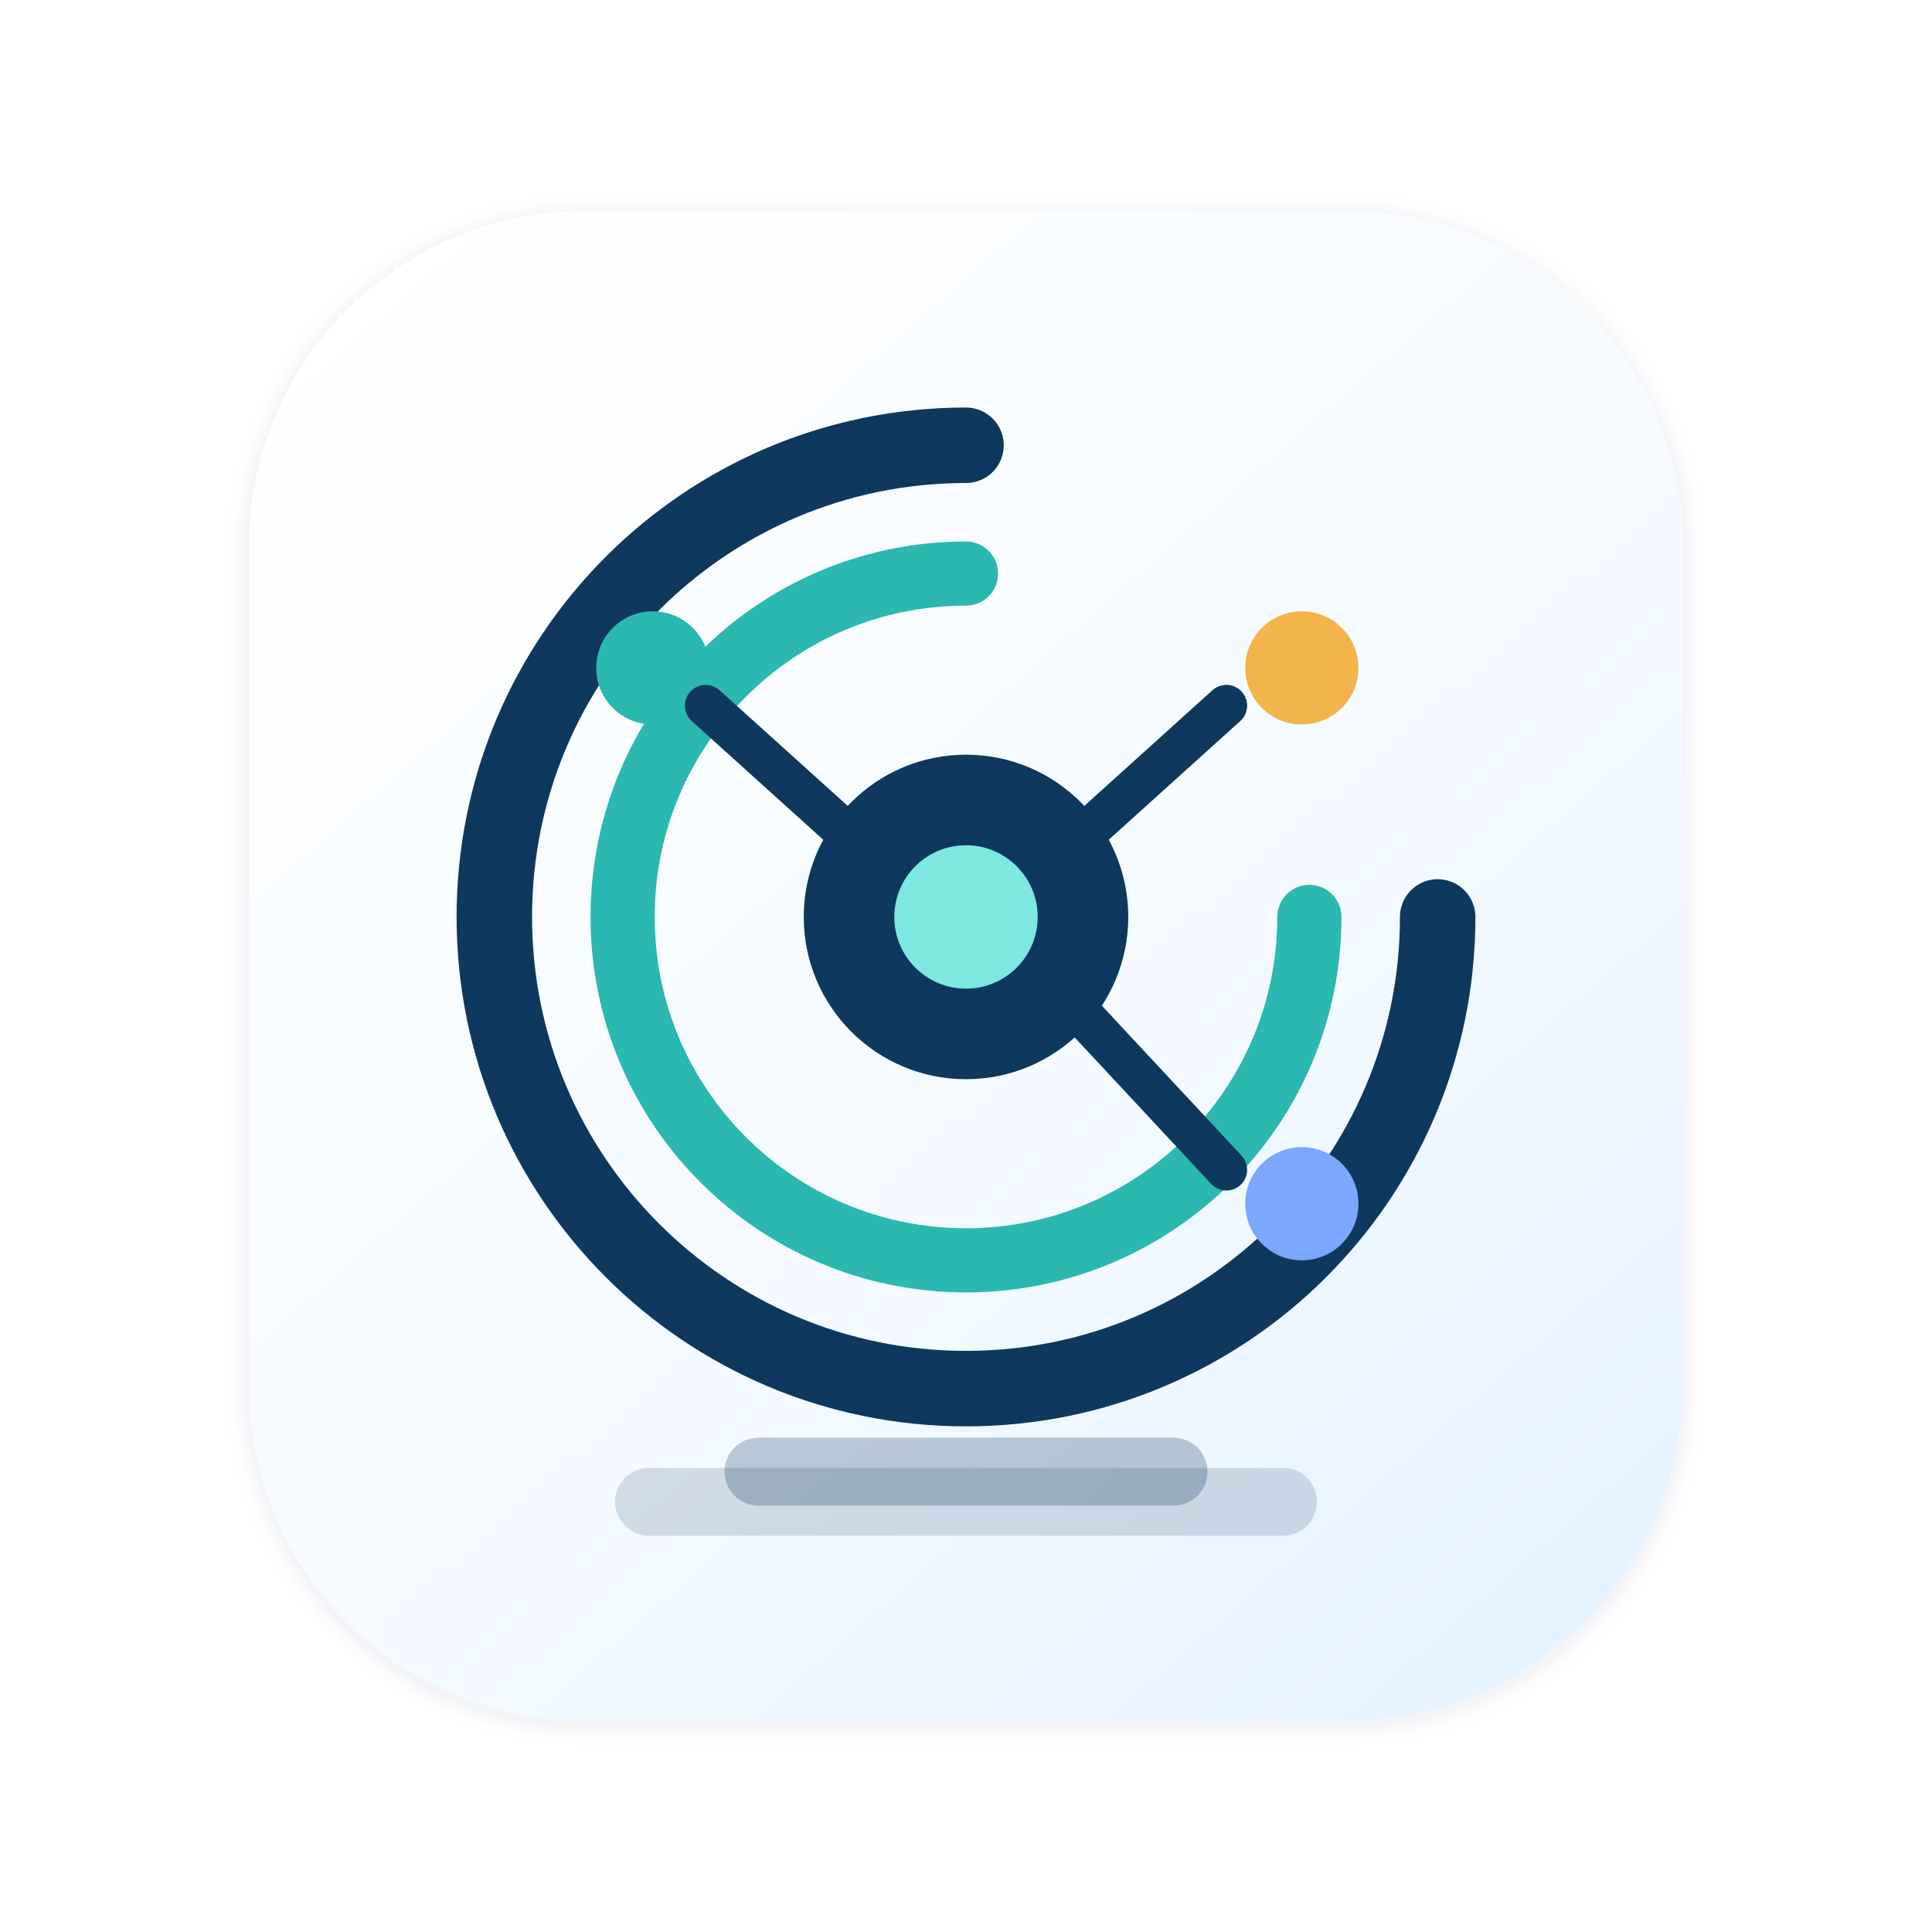
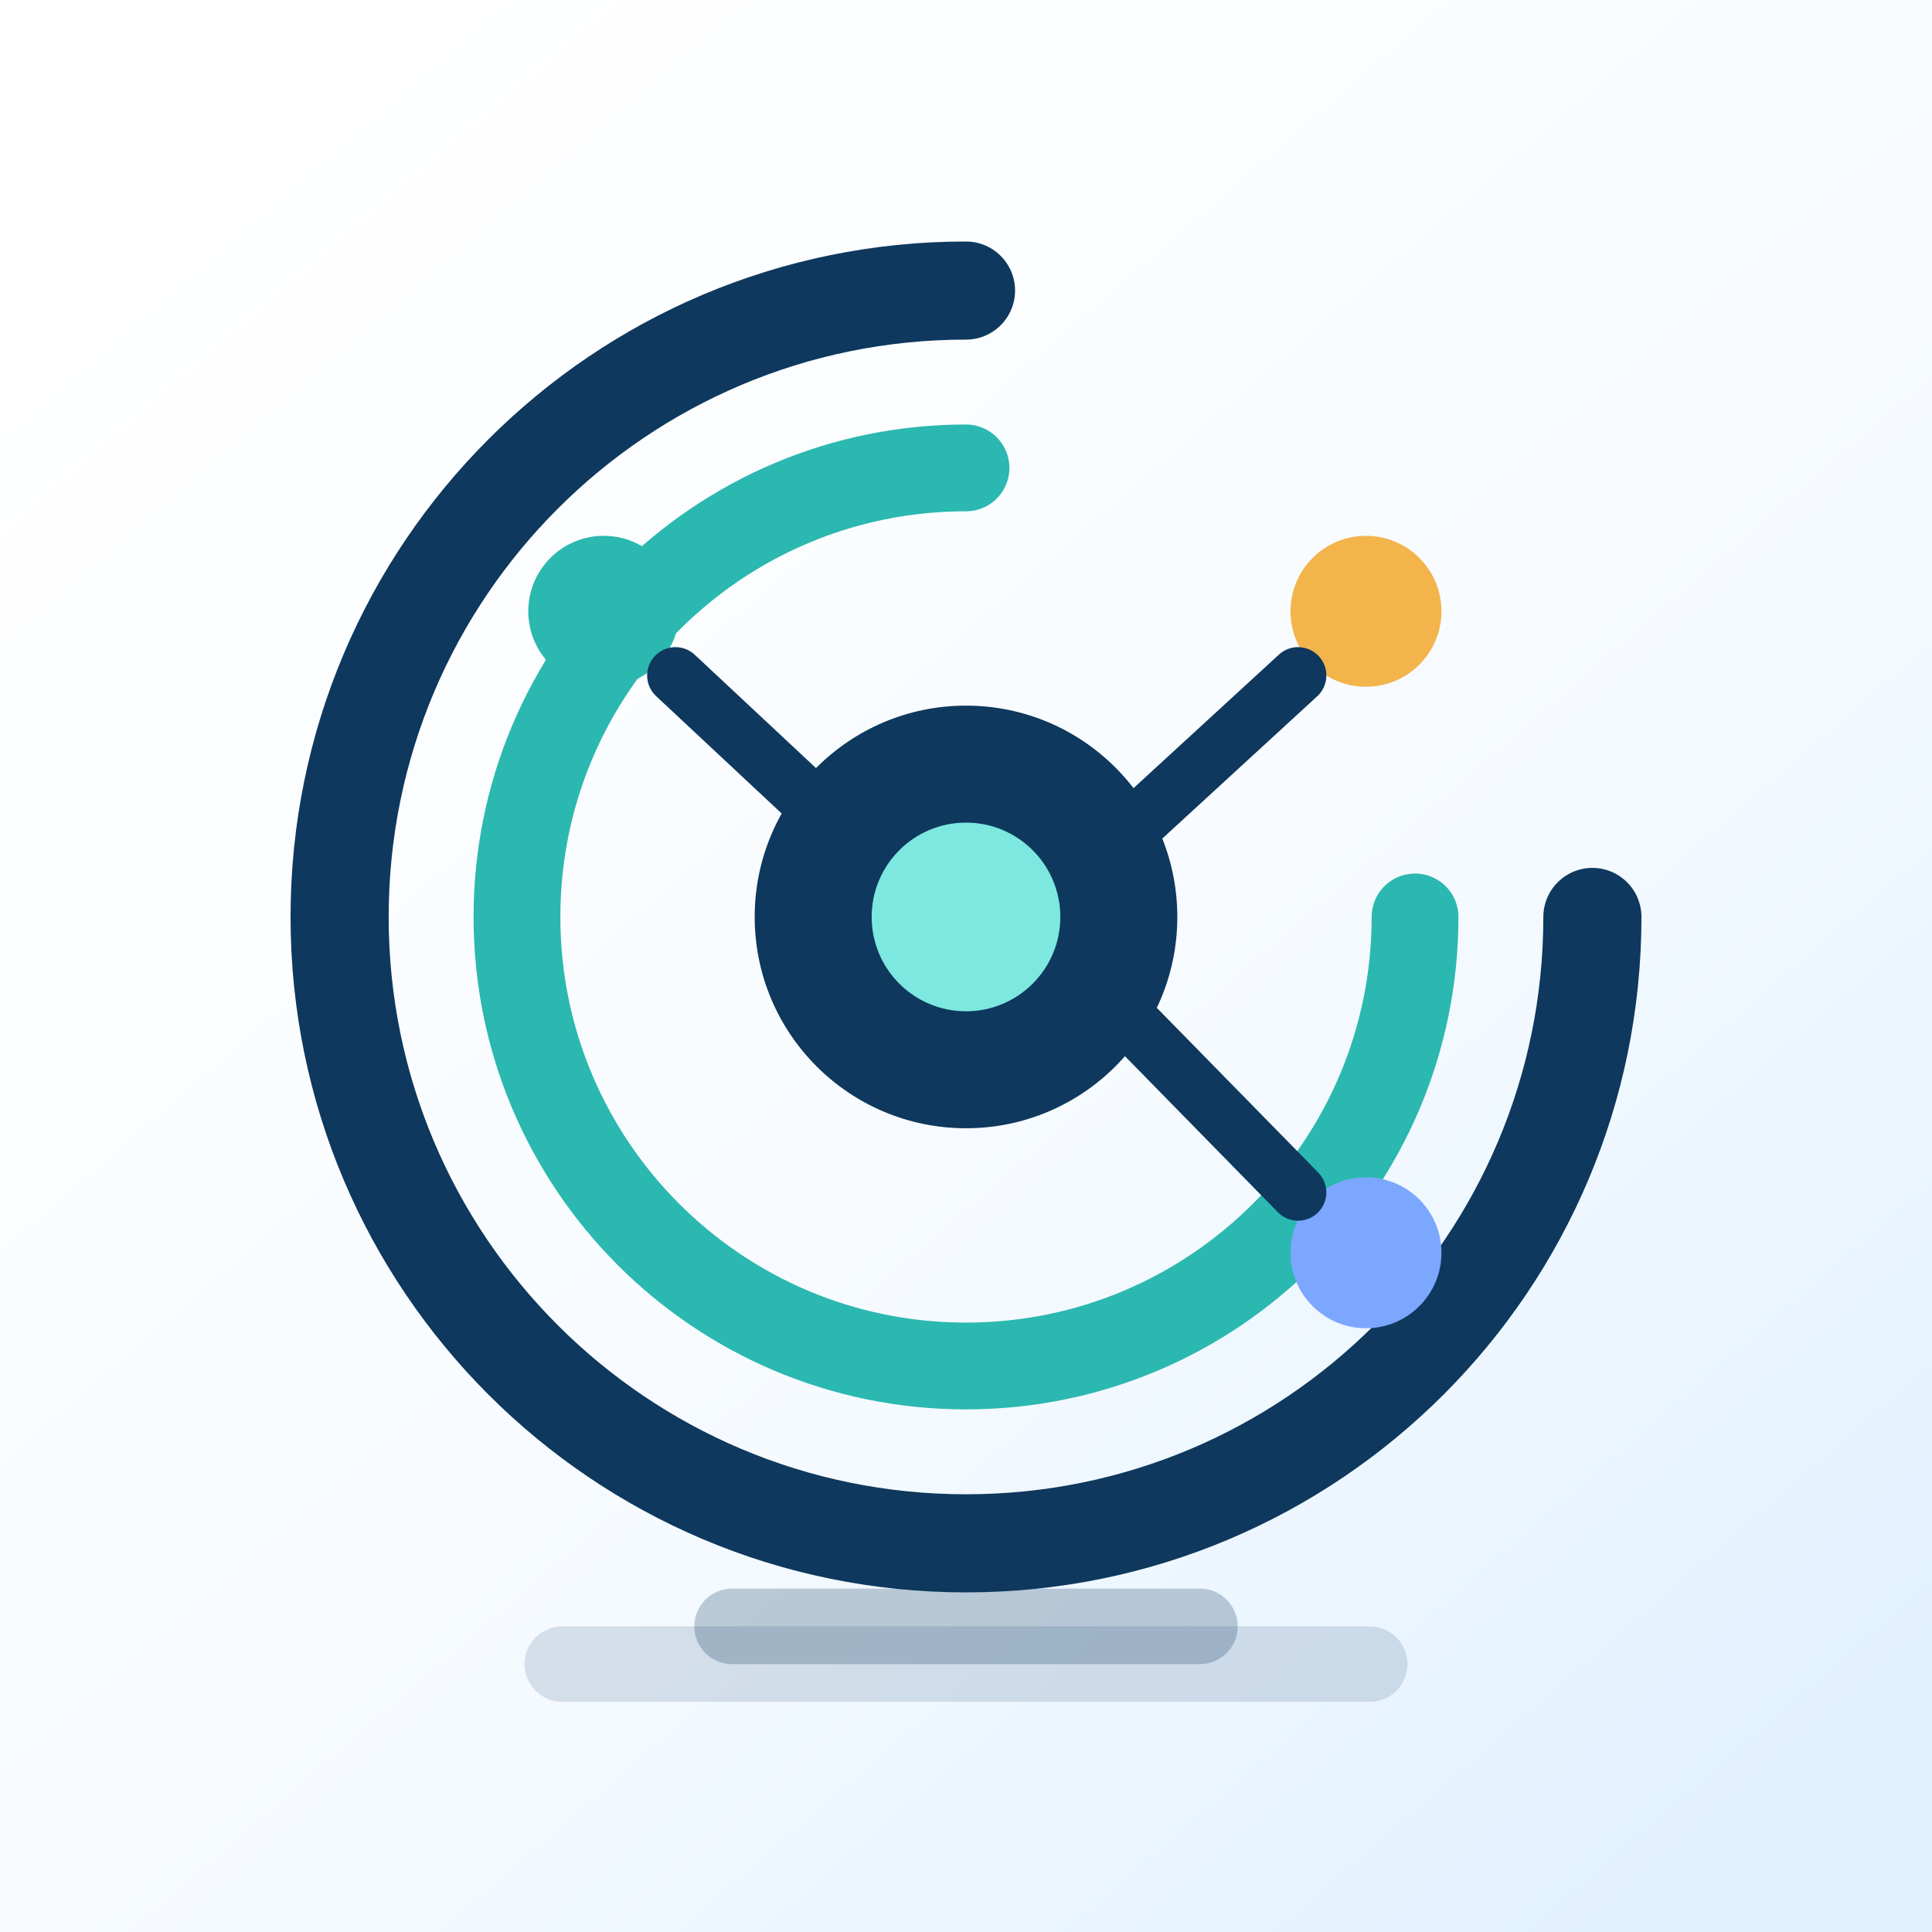
<svg xmlns="http://www.w3.org/2000/svg" width="1024" height="1024" viewBox="0 0 1024 1024" fill="none" role="img" aria-label="One Person Lab app icon">
  <defs>
-     <linearGradient id="card" x1="168" y1="118" x2="856" y2="906" gradientUnits="userSpaceOnUse">
+     <linearGradient id="bg" x1="120" y1="72" x2="904" y2="980" gradientUnits="userSpaceOnUse">
      <stop offset="0" stop-color="#FFFFFF" />
-       <stop offset="0.58" stop-color="#F4FAFF" />
-       <stop offset="1" stop-color="#E3F1FF" />
+       <stop offset="0.55" stop-color="#F7FBFF" />
+       <stop offset="1" stop-color="#E2F1FF" />
    </linearGradient>
-     <filter id="cardShadow" x="96" y="88" width="832" height="848" filterUnits="userSpaceOnUse" color-interpolation-filters="sRGB">
-       <feDropShadow dx="0" dy="24" stdDeviation="36" flood-color="#0E385D" flood-opacity="0.16" />
-       <feDropShadow dx="0" dy="2" stdDeviation="6" flood-color="#0E385D" flood-opacity="0.10" />
-     </filter>
  </defs>
-   <rect x="132" y="112" width="760" height="800" rx="178" fill="url(#card)" filter="url(#cardShadow)" />
-   <path d="M512 236C373.929 236 262 347.929 262 486C262 624.071 373.929 736 512 736C650.071 736 762 624.071 762 486" stroke="#0E385D" stroke-width="40" stroke-linecap="round" />
-   <path d="M512 304C411.484 304 330 385.484 330 486C330 586.516 411.484 668 512 668C612.516 668 694 586.516 694 486" stroke="#2BB8B0" stroke-width="34" stroke-linecap="round" />
-   <circle cx="512" cy="486" r="86" fill="#0E385D" />
-   <circle cx="512" cy="486" r="38" fill="#7CE8E0" />
-   <rect x="326" y="778" width="372" height="36" rx="18" fill="#0E385D" fill-opacity="0.16" />
-   <rect x="384" y="762" width="256" height="36" rx="18" fill="#0E385D" fill-opacity="0.26" />
-   <circle cx="346" cy="354" r="30" fill="#2BB8B0" />
-   <circle cx="690" cy="354" r="30" fill="#F3B44B" />
-   <circle cx="690" cy="638" r="30" fill="#7CA7FF" />
-   <path d="M374 374L456 448" stroke="#0E385D" stroke-width="22" stroke-linecap="round" />
-   <path d="M650 374L568 448" stroke="#0E385D" stroke-width="22" stroke-linecap="round" />
-   <path d="M650 620L568 532" stroke="#0E385D" stroke-width="22" stroke-linecap="round" />
+   <rect width="1024" height="1024" fill="url(#bg)" />
+   <path d="M512 154C328.642 154 180 302.642 180 486C180 669.358 328.642 818 512 818C695.358 818 844 669.358 844 486" stroke="#0E385D" stroke-width="52" stroke-linecap="round" />
+   <path d="M512 248C380.556 248 274 354.556 274 486C274 617.444 380.556 724 512 724C643.444 724 750 617.444 750 486" stroke="#2BB8B0" stroke-width="46" stroke-linecap="round" />
+   <circle cx="512" cy="486" r="112" fill="#0E385D" />
+   <circle cx="512" cy="486" r="50" fill="#7CE8E0" />
+   <circle cx="320" cy="324" r="40" fill="#2BB8B0" />
+   <circle cx="724" cy="324" r="40" fill="#F3B44B" />
+   <circle cx="724" cy="664" r="40" fill="#7CA7FF" />
+   <path d="M358 358L450 444" stroke="#0E385D" stroke-width="30" stroke-linecap="round" />
+   <path d="M688 358L590 448" stroke="#0E385D" stroke-width="30" stroke-linecap="round" />
+   <path d="M688 632L590 532" stroke="#0E385D" stroke-width="30" stroke-linecap="round" />
+   <rect x="278" y="862" width="468" height="40" rx="20" fill="#0E385D" fill-opacity="0.14" />
+   <rect x="368" y="842" width="288" height="40" rx="20" fill="#0E385D" fill-opacity="0.25" />
</svg>
